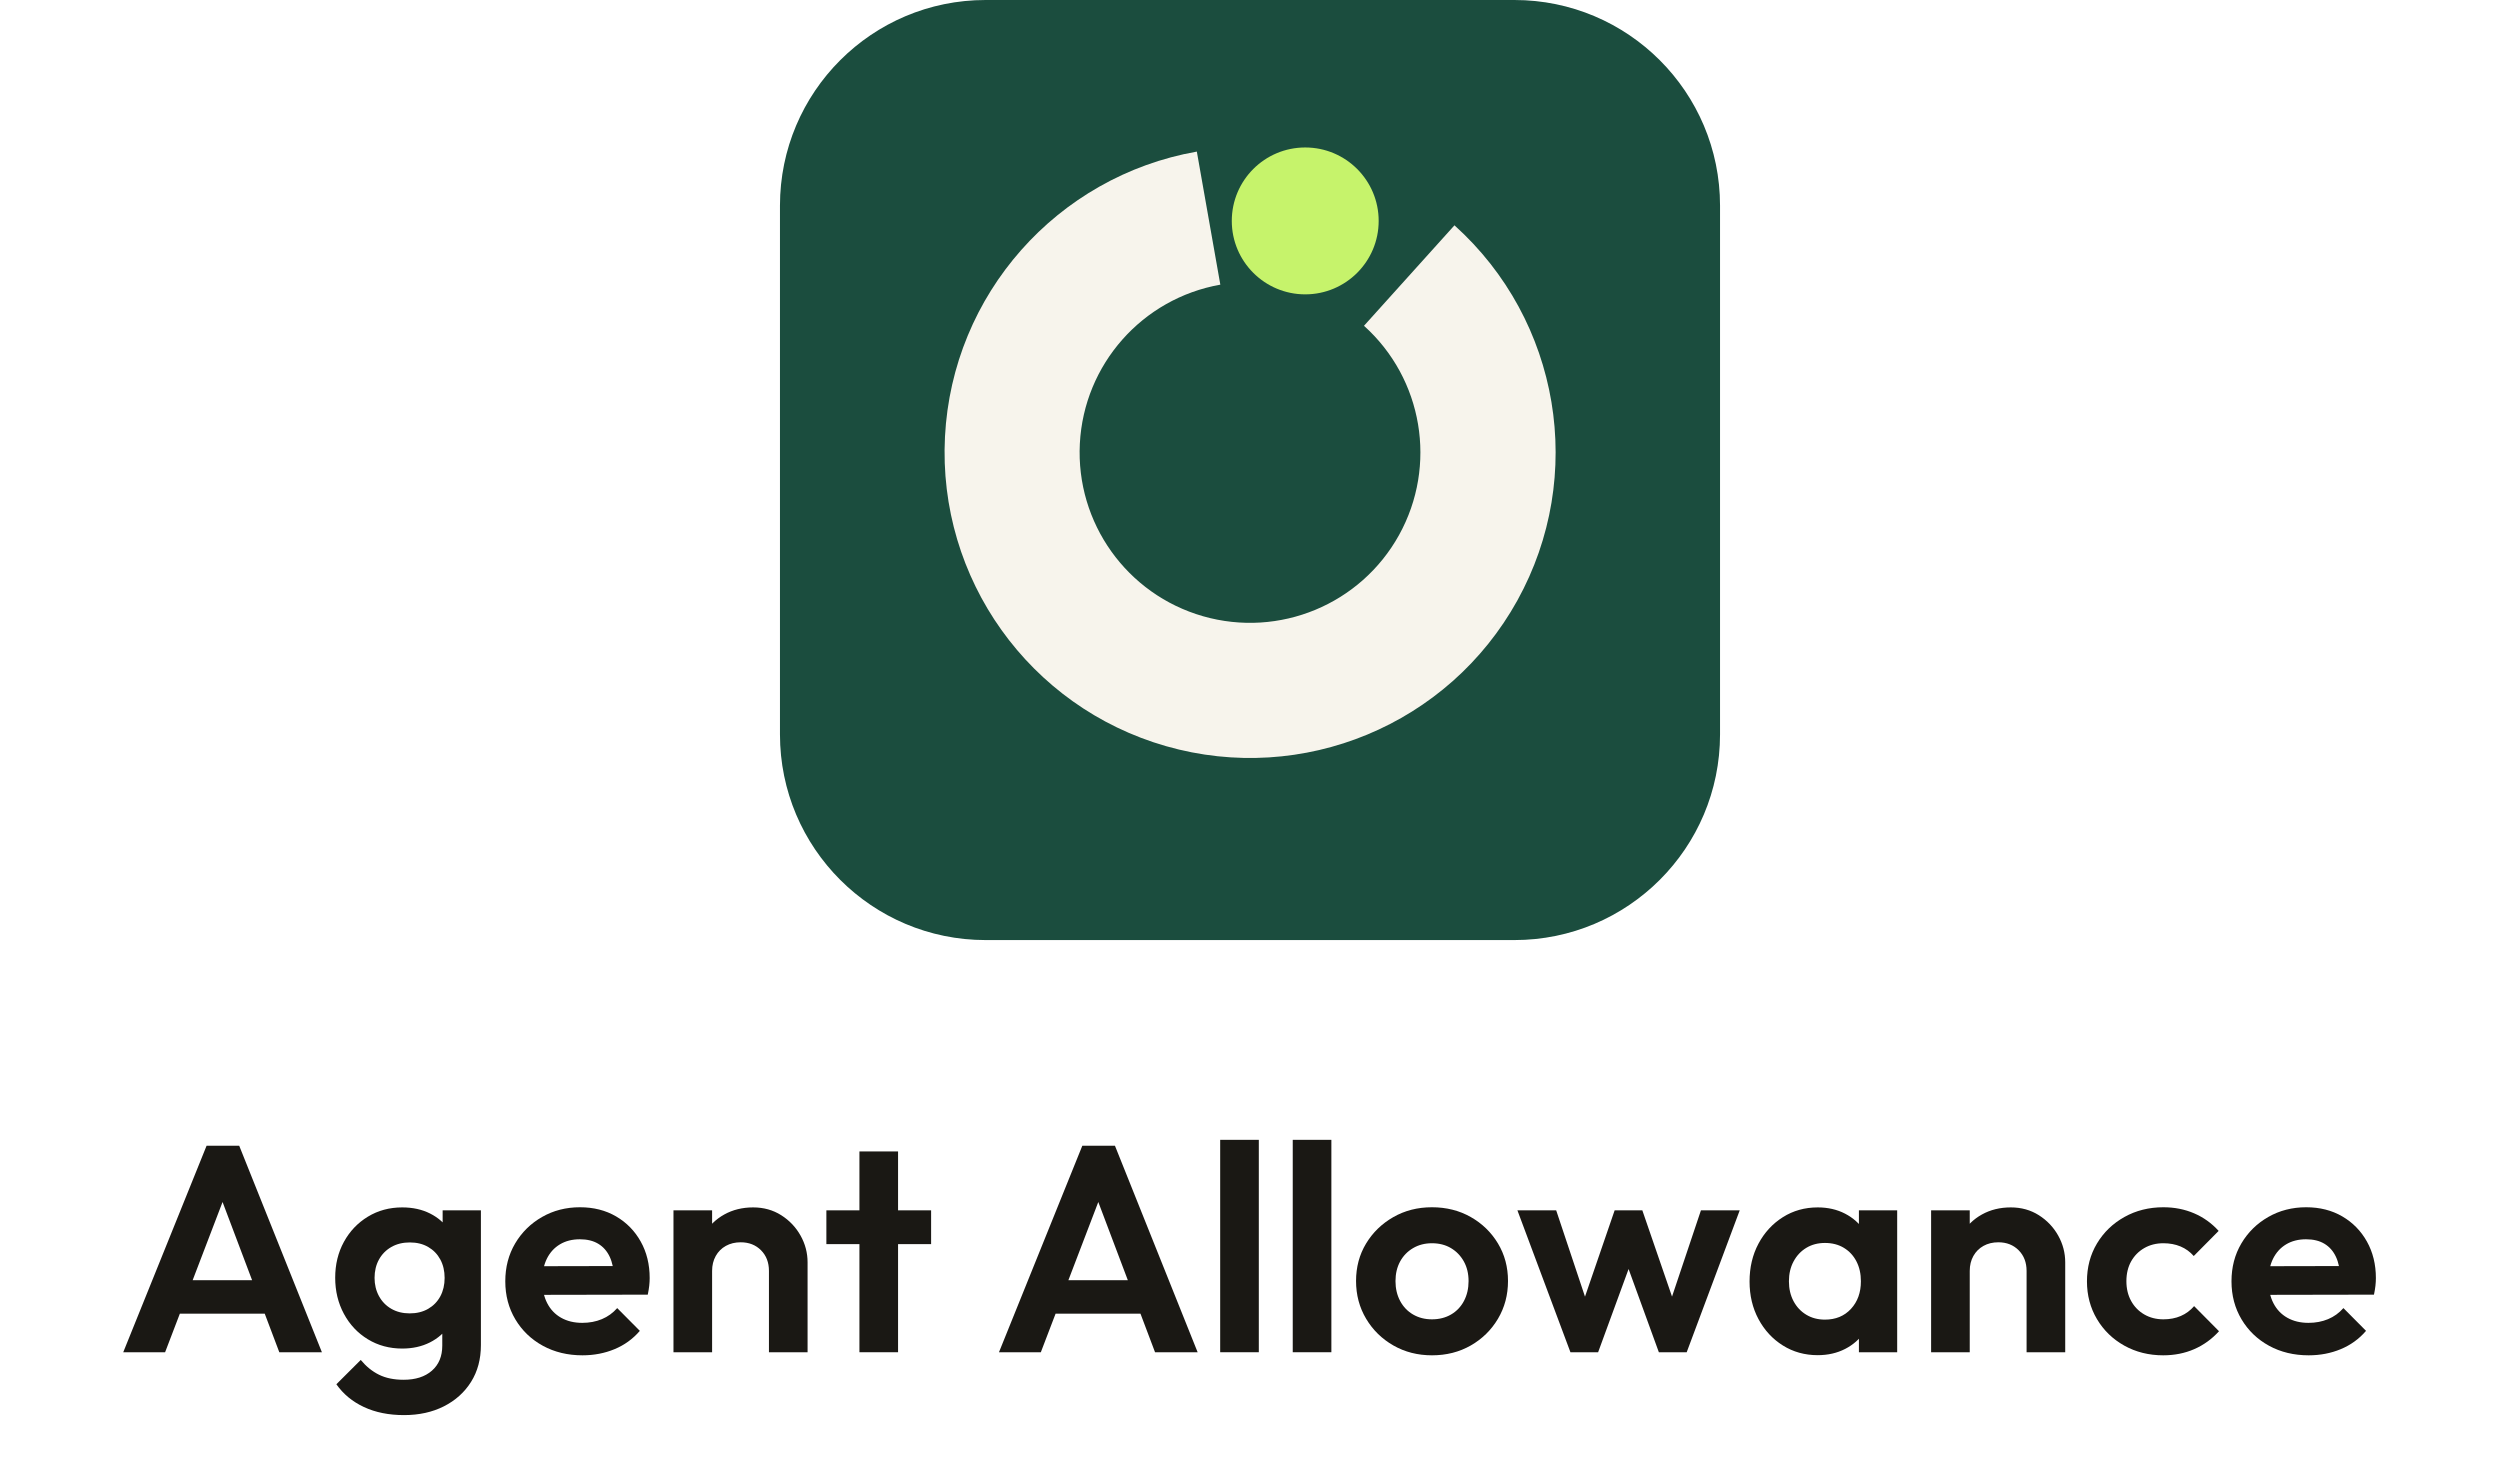
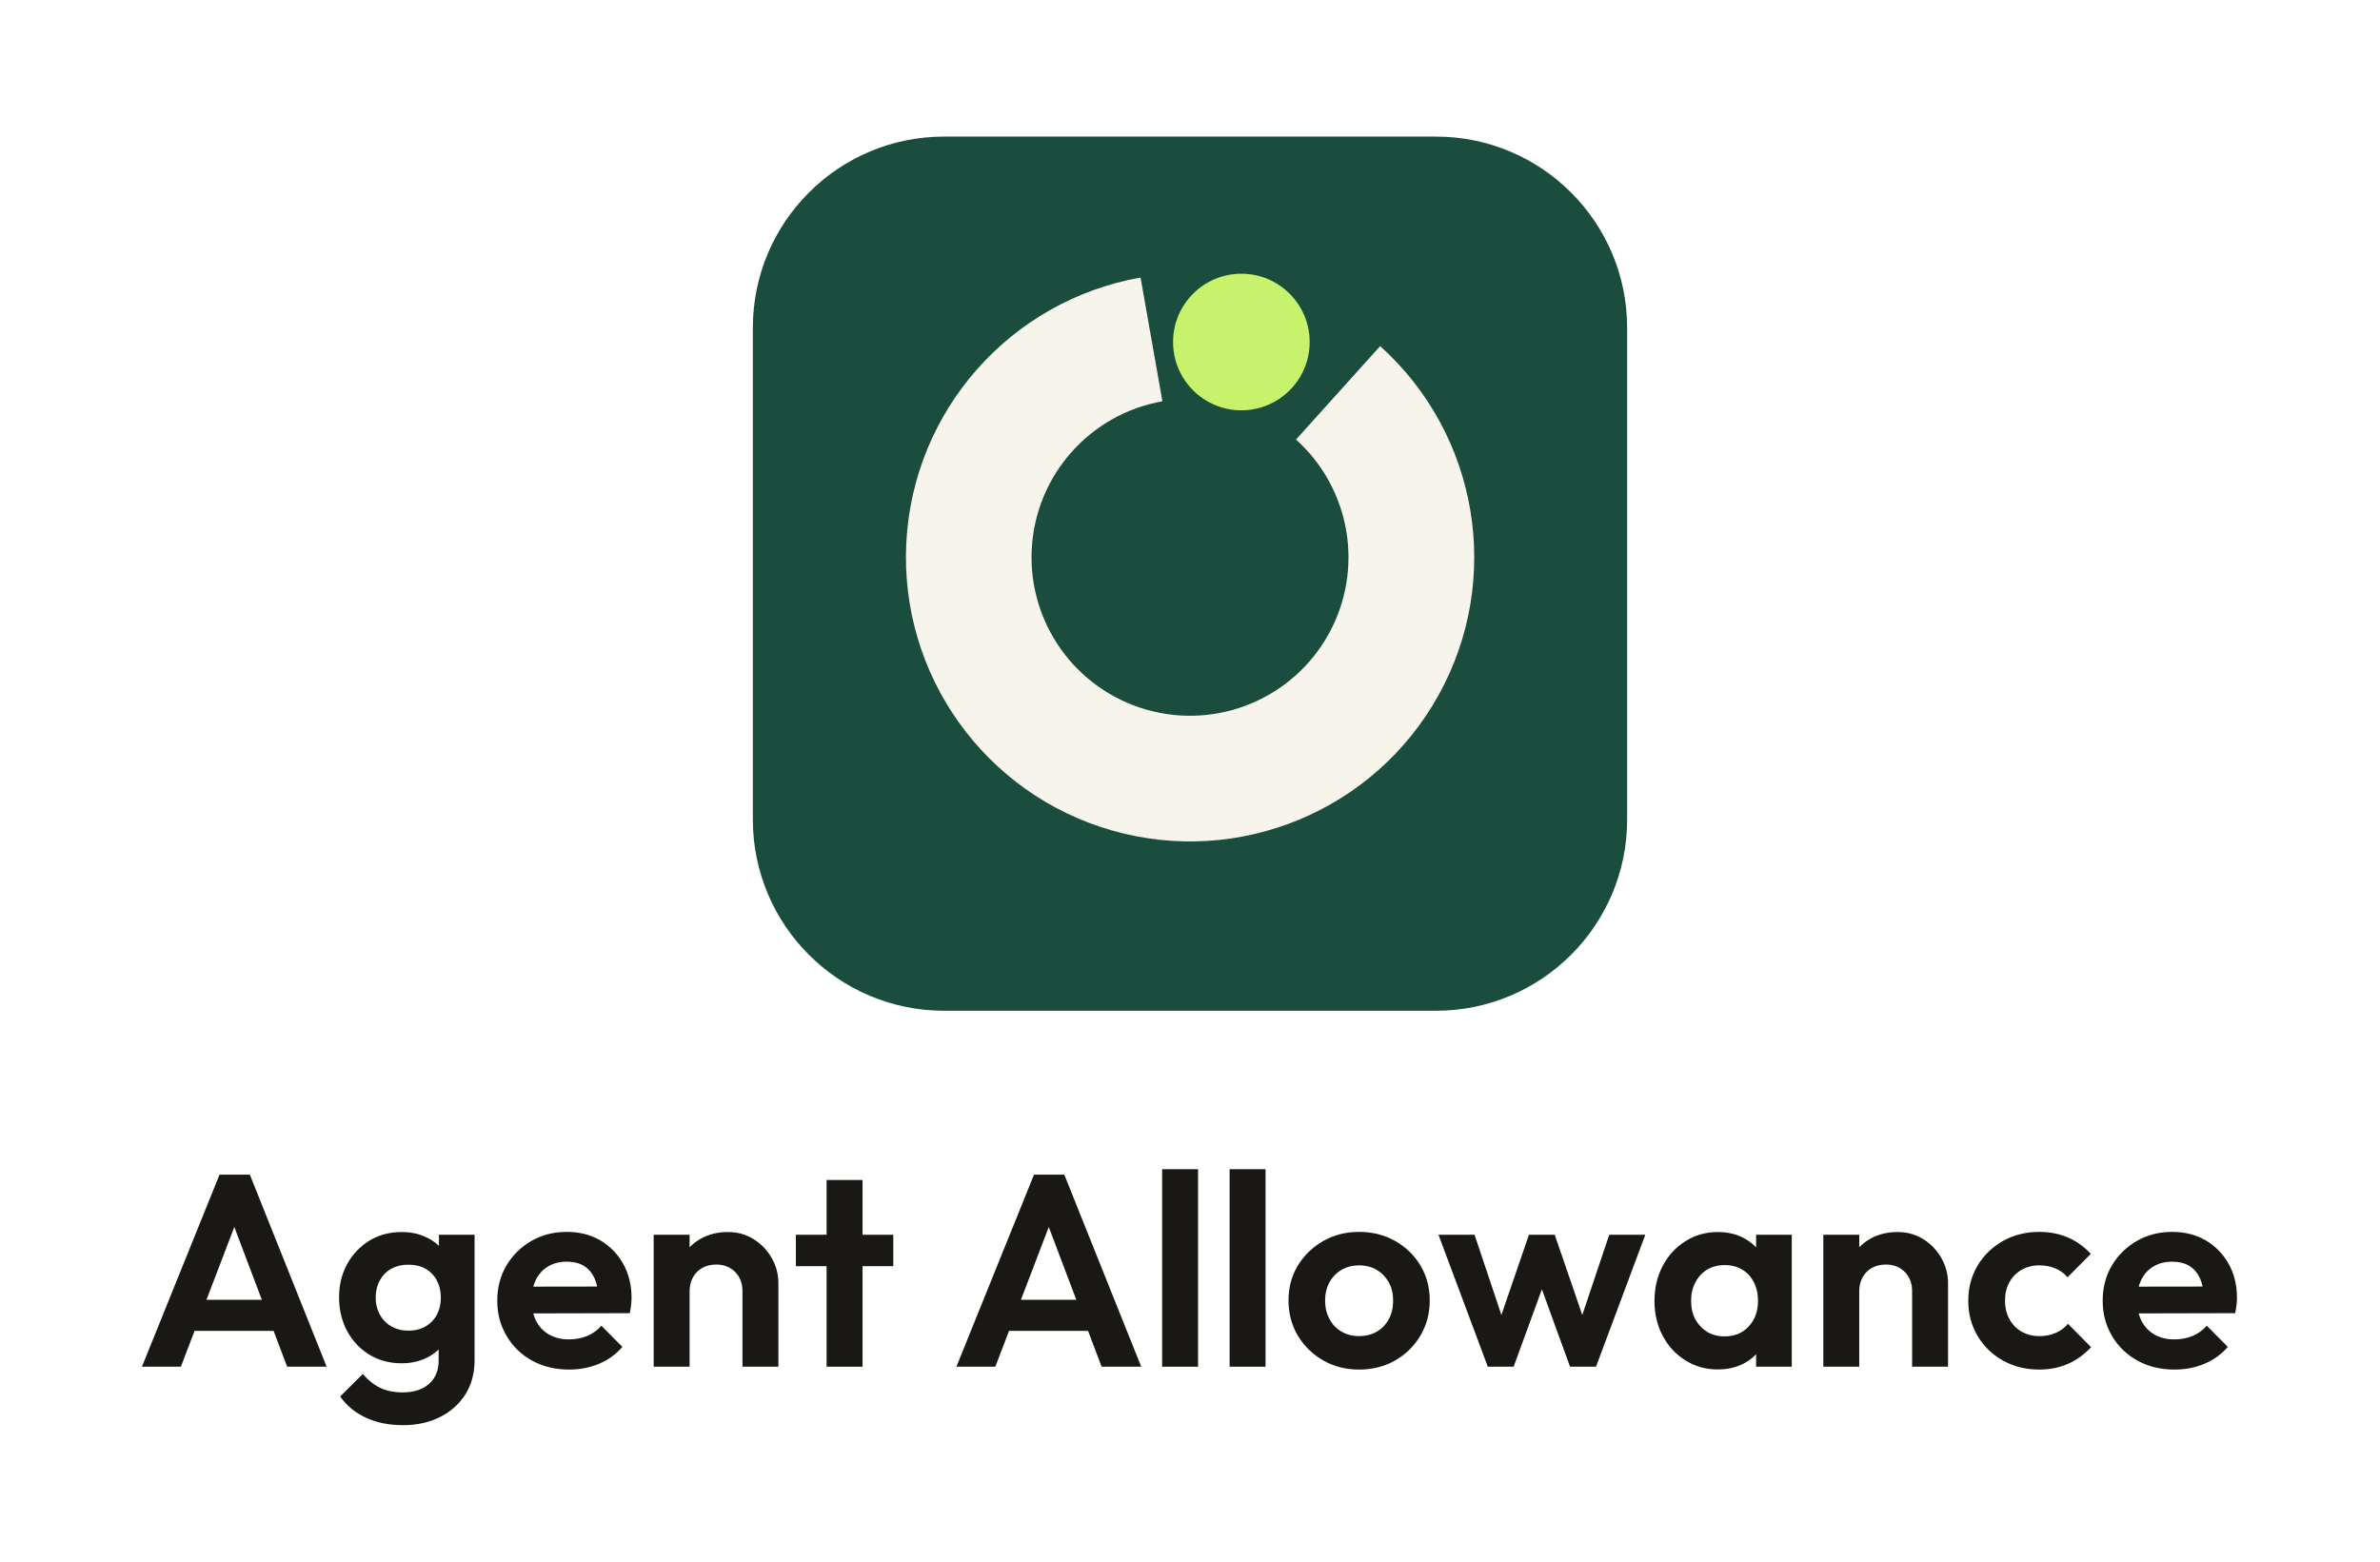
- <svg xmlns="http://www.w3.org/2000/svg" viewBox="0 0 170.2 100.1" role="img" aria-label="Agent Allowance">
-   <svg x="53.1" y="0" width="64" height="64" viewBox="0 0 32 32">
+ <svg xmlns="http://www.w3.org/2000/svg" viewBox="0 0 174.22 114.34" role="img" aria-label="Agent Allowance">
+   <g transform="translate(55.11 10.00) scale(2.00)">
    <rect width="32" height="32" rx="7" fill="#1B4D3E" />
    <path d="M 22.96 7.67 A 10.40 10.40 0 1 1 14.19 5.16 L 14.99 9.69 A 5.80 5.80 0 1 0 19.88 11.09 Z" fill="#F7F4EC" />
-     <circle cx="17.88" cy="7.52" r="2.5" fill="#C6F36B" />
-   </svg>
-   <g fill="#1A1814" transform="translate(8.00 92.06)">
-     <path d="M19.5 0 303.25 703H414.25L695.75 0H550.75L333 576.5H382.5L162 0ZM170 131.25V245.25H547.75V131.25Z" transform="translate(0.00 0) scale(0.02 -0.02)" />
-     <path d="M260.25 -214Q182.5 -214 123.75 -186.5Q65 -159 30 -109L113 -26.25Q140.5 -59.5 175.25 -76.625Q210 -93.75 259 -93.75Q319.75 -93.75 355.125 -62.875Q390.5 -32 390.5 22.5V143.5L412.75 249.5L391.75 356V483H522V24.5Q522 -47.5 488.5 -100.875Q455 -154.25 396.0 -184.125Q337 -214 260.25 -214ZM254.25 12.5Q189 12.5 137.125 44.125Q85.25 75.75 55.625 130.75Q26 185.75 26 253.5Q26 321.5 55.625 375.625Q85.25 429.75 137.125 461.375Q189 493 254.25 493Q307.75 493 349.125 472.125Q390.5 451.25 414.625 414.375Q438.75 377.5 440.5 328.5V177Q438.75 128.75 414.25 91.5Q389.75 54.25 348.375 33.375Q307 12.5 254.25 12.5ZM279.75 132.25Q315.75 132.25 342.5 147.75Q369.25 163.25 383.875 190.375Q398.5 217.5 398.5 253Q398.5 288.5 383.875 315.625Q369.25 342.75 342.625 358.25Q316 373.75 280 373.75Q244.25 373.75 217.125 358.25Q190 342.75 175.0 315.5Q160 288.25 160 253Q160 218.75 175.0 191.125Q190 163.5 217.0 147.875Q244 132.25 279.75 132.25Z" transform="translate(14.30 0) scale(0.02 -0.02)" />
-     <path d="M288.75 -10.5Q213.25 -10.5 153.875 22.0Q94.5 54.5 60.25 111.875Q26 169.25 26 241.5Q26 313.5 59.625 370.375Q93.25 427.25 151.125 460.375Q209 493.5 280.25 493.5Q349.75 493.5 403.125 462.375Q456.5 431.25 487.0 376.75Q517.5 322.25 517.5 252.5Q517.5 239.75 516.0 226.25Q514.5 212.75 511 196L104.5 195.25V292.75L450 293.5L396.5 253.25Q395 296.25 381.375 325.125Q367.75 354 342.375 369.25Q317 384.5 279.75 384.5Q240.75 384.5 212.0 367.25Q183.25 350 167.625 318.625Q152 287.25 152 243.5Q152 199.5 168.625 167.125Q185.25 134.75 216.0 117.375Q246.75 100 288 100Q324.5 100 354.75 112.625Q385 125.25 407 150.25L484 72.75Q448.5 31.5 398.0 10.5Q347.5 -10.5 288.75 -10.5Z" transform="translate(25.88 0) scale(0.02 -0.02)" />
-     <path d="M382.5 0V276.75Q382.5 320 355.5 347.125Q328.5 374.25 286.434 374.25Q257.809 374.25 235.779 362.0Q213.75 349.75 201.375 327.625Q189 305.5 189 276.75L137.75 303.25Q137.75 359.5 162.375 402.125Q187 444.75 230.422 468.875Q273.844 493 328.797 493Q382.25 493 424.125 466.5Q466 440 490.0 397.25Q514 354.5 514 306V0ZM57.5 0V483H189V0Z" transform="translate(36.70 0) scale(0.02 -0.02)" />
-     <path d="M128.5 0V683.5H260V0ZM16 368V483H372.5V368Z" transform="translate(47.94 0) scale(0.02 -0.02)" />
-     <path d="M19.5 0 303.25 703H414.25L695.75 0H550.75L333 576.5H382.5L162 0ZM170 131.25V245.25H547.75V131.25Z" transform="translate(59.62 0) scale(0.02 -0.02)" />
-     <path d="M57.5 0V723H189V0Z" transform="translate(73.92 0) scale(0.02 -0.02)" />
-     <path d="M57.5 0V723H189V0Z" transform="translate(78.86 0) scale(0.02 -0.02)" />
-     <path d="M284.5 -10.5Q211.75 -10.5 153.125 23.0Q94.5 56.5 60.25 114.0Q26 171.5 26 242.5Q26 313.5 60.125 370.0Q94.25 426.5 152.875 460.0Q211.5 493.5 284.25 493.5Q357.75 493.5 416.25 460.375Q474.75 427.25 509.0 370.375Q543.25 313.5 543.25 242.5Q543.25 171.5 509.125 114.0Q475 56.5 416.5 23.0Q358 -10.5 284.5 -10.5ZM284.25 112Q321.25 112 349.5 128.5Q377.75 145 393.375 174.625Q409 204.25 409 242.25Q409 280.25 392.875 309.125Q376.75 338 349.0 354.5Q321.25 371 284.25 371Q248.25 371 220.0 354.375Q191.75 337.75 176.0 308.875Q160.25 280 160.25 242Q160.25 204.25 176.0 174.625Q191.75 145 220.0 128.5Q248.25 112 284.25 112Z" transform="translate(83.80 0) scale(0.02 -0.02)" />
-     <path d="M186.75 0 6.25 483H138.25L255.5 131.75L216.25 130.75L337.25 483H431.5L552.75 130.75L513.25 131.75L631 483H763L582.5 0H487.75L366.25 334H403.25L281 0Z" transform="translate(95.18 0) scale(0.02 -0.02)" />
-     <path d="M259.5 -10Q193.5 -10 140.875 23.0Q88.25 56 57.875 112.75Q27.5 169.5 27.5 240.75Q27.5 312.75 57.875 369.625Q88.25 426.5 140.875 459.75Q193.5 493 259.5 493Q311.5 493 352.5 471.75Q393.5 450.5 418.375 413.25Q443.25 376 445 328.5V154.5Q443.25 107 418.75 69.75Q394.25 32.5 352.875 11.25Q311.5 -10 259.5 -10ZM284 111Q339 111 372.75 147.625Q406.5 184.25 406.5 241.5Q406.5 280 391.25 309.375Q376 338.75 348.5 355.375Q321 372 284.25 372Q248.25 372 220.75 355.375Q193.25 338.75 177.375 309.25Q161.5 279.75 161.5 241.5Q161.5 203.25 177.25 173.75Q193 144.25 220.625 127.625Q248.25 111 284 111ZM399.75 0V129.75L420.75 247.5L399.75 364.25V483H530V0Z" transform="translate(110.56 0) scale(0.02 -0.02)" />
-     <path d="M382.5 0V276.75Q382.5 320 355.5 347.125Q328.5 374.25 286.434 374.25Q257.809 374.25 235.779 362.0Q213.75 349.75 201.375 327.625Q189 305.5 189 276.75L137.75 303.25Q137.75 359.5 162.375 402.125Q187 444.75 230.422 468.875Q273.844 493 328.797 493Q382.25 493 424.125 466.5Q466 440 490.0 397.25Q514 354.5 514 306V0ZM57.5 0V483H189V0Z" transform="translate(122.32 0) scale(0.02 -0.02)" />
-     <path d="M285.5 -10.5Q212.25 -10.5 153.125 22.5Q94 55.5 60.0 112.875Q26 170.25 26 241.25Q26 313.25 60.125 370.25Q94.25 427.25 153.5 460.375Q212.75 493.5 286.25 493.5Q342.75 493.5 390.75 472.875Q438.75 452.25 474.25 413L389.5 327.5Q370.5 349.25 344.375 360.125Q318.25 371 286.25 371Q249.5 371 221.0 354.5Q192.5 338 176.375 309.25Q160.25 280.5 160.25 241.75Q160.25 203.75 176.375 174.5Q192.5 145.25 221.125 128.625Q249.75 112 286.25 112Q319 112 345.375 123.375Q371.75 134.75 390.75 157L475.5 71.5Q439.25 31.5 391.125 10.5Q343 -10.5 285.5 -10.5Z" transform="translate(133.56 0) scale(0.02 -0.02)" />
-     <path d="M288.75 -10.5Q213.25 -10.5 153.875 22.0Q94.5 54.5 60.25 111.875Q26 169.25 26 241.5Q26 313.5 59.625 370.375Q93.25 427.25 151.125 460.375Q209 493.5 280.25 493.5Q349.75 493.5 403.125 462.375Q456.5 431.25 487.0 376.75Q517.5 322.25 517.5 252.5Q517.5 239.75 516.0 226.25Q514.5 212.75 511 196L104.5 195.25V292.75L450 293.5L396.5 253.25Q395 296.25 381.375 325.125Q367.75 354 342.375 369.25Q317 384.5 279.75 384.5Q240.75 384.5 212.0 367.25Q183.25 350 167.625 318.625Q152 287.25 152 243.5Q152 199.5 168.625 167.125Q185.25 134.75 216.0 117.375Q246.75 100 288 100Q324.5 100 354.75 112.625Q385 125.25 407 150.25L484 72.75Q448.5 31.5 398.0 10.5Q347.5 -10.5 288.75 -10.5Z" transform="translate(143.40 0) scale(0.02 -0.02)" />
+     <circle cx="17.88" cy="7.52" r="2.50" fill="#C6F36B" />
  </g>
+   <path d="M 10.39 100.06 L 16.07 86.00 L 18.29 86.00 L 23.91 100.06 L 21.02 100.06 L 16.66 88.53 L 17.65 88.53 L 13.24 100.06 Z M 13.40 97.44 L 13.40 95.16 L 20.95 95.16 L 20.95 97.44 Z" fill="#1A1814" />
+   <path d="M 29.51 104.34 Q 27.95 104.34 26.78 103.79 Q 25.60 103.24 24.90 102.24 L 26.56 100.59 Q 27.11 101.25 27.80 101.59 Q 28.50 101.94 29.48 101.94 Q 30.70 101.94 31.40 101.32 Q 32.11 100.70 32.11 99.61 L 32.11 97.19 L 32.55 95.07 L 32.13 92.94 L 32.13 90.40 L 34.74 90.40 L 34.74 99.57 Q 34.74 101.01 34.07 102.08 Q 33.40 103.14 32.22 103.74 Q 31.04 104.34 29.51 104.34 Z M 29.39 99.81 Q 28.08 99.81 27.04 99.18 Q 26.01 98.55 25.41 97.45 Q 24.82 96.34 24.82 94.99 Q 24.82 93.63 25.41 92.55 Q 26.01 91.47 27.04 90.83 Q 28.08 90.20 29.39 90.20 Q 30.46 90.20 31.28 90.62 Q 32.11 91.03 32.59 91.77 Q 33.08 92.51 33.11 93.49 L 33.11 96.52 Q 33.08 97.48 32.59 98.23 Q 32.09 98.98 31.27 99.39 Q 30.44 99.81 29.39 99.81 Z M 29.89 97.42 Q 30.62 97.42 31.15 97.11 Q 31.69 96.80 31.98 96.25 Q 32.27 95.71 32.27 95.00 Q 32.27 94.29 31.98 93.75 Q 31.69 93.20 31.15 92.89 Q 30.62 92.59 29.90 92.59 Q 29.19 92.59 28.64 92.89 Q 28.10 93.20 27.80 93.75 Q 27.50 94.30 27.50 95.00 Q 27.50 95.69 27.80 96.24 Q 28.10 96.79 28.64 97.10 Q 29.18 97.42 29.89 97.42 Z" fill="#1A1814" />
+   <path d="M 41.66 100.27 Q 40.15 100.27 38.96 99.62 Q 37.77 98.97 37.09 97.82 Q 36.40 96.67 36.40 95.23 Q 36.40 93.79 37.07 92.65 Q 37.75 91.52 38.90 90.85 Q 40.06 90.19 41.48 90.19 Q 42.88 90.19 43.94 90.81 Q 45.01 91.44 45.62 92.53 Q 46.23 93.62 46.23 95.01 Q 46.23 95.27 46.20 95.53 Q 46.17 95.81 46.10 96.14 L 37.97 96.16 L 37.97 94.20 L 44.88 94.19 L 43.81 95.00 Q 43.78 94.14 43.51 93.56 Q 43.23 92.98 42.73 92.67 Q 42.22 92.37 41.48 92.37 Q 40.70 92.37 40.12 92.72 Q 39.55 93.06 39.23 93.69 Q 38.92 94.31 38.92 95.19 Q 38.92 96.07 39.25 96.72 Q 39.59 97.37 40.20 97.71 Q 40.82 98.06 41.64 98.06 Q 42.37 98.06 42.98 97.81 Q 43.58 97.56 44.02 97.06 L 45.56 98.61 Q 44.85 99.43 43.84 99.85 Q 42.83 100.27 41.66 100.27 Z" fill="#1A1814" />
+   <path d="M 54.35 100.06 L 54.35 94.53 Q 54.35 93.66 53.81 93.12 Q 53.27 92.58 52.43 92.58 Q 51.86 92.58 51.42 92.82 Q 50.98 93.06 50.73 93.51 Q 50.48 93.95 50.48 94.53 L 49.46 94.00 Q 49.46 92.87 49.95 92.02 Q 50.44 91.17 51.31 90.68 Q 52.18 90.20 53.28 90.20 Q 54.35 90.20 55.18 90.73 Q 56.02 91.26 56.50 92.12 Q 56.98 92.97 56.98 93.94 L 56.98 100.06 Z M 47.85 100.06 L 47.85 90.40 L 50.48 90.40 L 50.48 100.06 Z" fill="#1A1814" />
+   <path d="M 60.51 100.06 L 60.51 86.39 L 63.14 86.39 L 63.14 100.06 Z M 58.26 92.70 L 58.26 90.40 L 65.39 90.40 L 65.39 92.70 Z" fill="#1A1814" />
+   <path d="M 70.01 100.06 L 75.69 86.00 L 77.91 86.00 L 83.54 100.06 L 80.64 100.06 L 76.28 88.53 L 77.27 88.53 L 72.86 100.06 Z M 73.02 97.44 L 73.02 95.16 L 80.58 95.16 L 80.58 97.44 Z" fill="#1A1814" />
+   <path d="M 85.07 100.06 L 85.07 85.60 L 87.70 85.60 L 87.70 100.06 Z" fill="#1A1814" />
+   <path d="M 90.01 100.06 L 90.01 85.60 L 92.64 85.60 L 92.64 100.06 Z" fill="#1A1814" />
+   <path d="M 99.49 100.27 Q 98.03 100.27 96.86 99.60 Q 95.69 98.93 95.00 97.78 Q 94.32 96.63 94.32 95.21 Q 94.32 93.79 95.00 92.66 Q 95.69 91.53 96.86 90.86 Q 98.03 90.19 99.48 90.19 Q 100.95 90.19 102.12 90.85 Q 103.30 91.52 103.98 92.65 Q 104.66 93.79 104.66 95.21 Q 104.66 96.63 103.98 97.78 Q 103.30 98.93 102.13 99.60 Q 100.96 100.27 99.49 100.27 Z M 99.48 97.82 Q 100.22 97.82 100.79 97.49 Q 101.35 97.16 101.67 96.57 Q 101.98 95.98 101.98 95.22 Q 101.98 94.45 101.66 93.88 Q 101.33 93.30 100.78 92.97 Q 100.22 92.64 99.48 92.64 Q 98.77 92.64 98.20 92.97 Q 97.63 93.31 97.32 93.88 Q 97.00 94.46 97.00 95.22 Q 97.00 95.98 97.32 96.57 Q 97.63 97.16 98.20 97.49 Q 98.77 97.82 99.48 97.82 Z" fill="#1A1814" />
+   <path d="M 108.91 100.06 L 105.30 90.40 L 107.94 90.40 L 110.29 97.42 L 109.50 97.45 L 111.92 90.40 L 113.81 90.40 L 116.23 97.45 L 115.44 97.42 L 117.80 90.40 L 120.44 90.40 L 116.83 100.06 L 114.93 100.06 L 112.50 93.38 L 113.24 93.38 L 110.80 100.06 Z" fill="#1A1814" />
+   <path d="M 125.75 100.26 Q 124.43 100.26 123.38 99.60 Q 122.32 98.94 121.72 97.81 Q 121.11 96.67 121.11 95.25 Q 121.11 93.81 121.72 92.67 Q 122.32 91.53 123.38 90.87 Q 124.43 90.20 125.75 90.20 Q 126.79 90.20 127.61 90.62 Q 128.43 91.05 128.93 91.80 Q 129.42 92.54 129.46 93.49 L 129.46 96.97 Q 129.42 97.92 128.94 98.67 Q 128.44 99.41 127.62 99.84 Q 126.79 100.26 125.75 100.26 Z M 126.24 97.84 Q 127.34 97.84 128.01 97.11 Q 128.69 96.38 128.69 95.23 Q 128.69 94.46 128.38 93.87 Q 128.08 93.28 127.53 92.95 Q 126.98 92.62 126.24 92.62 Q 125.52 92.62 124.97 92.95 Q 124.42 93.28 124.11 93.88 Q 123.79 94.47 123.79 95.23 Q 123.79 96.00 124.10 96.59 Q 124.42 97.17 124.97 97.51 Q 125.52 97.84 126.24 97.84 Z M 128.55 100.06 L 128.55 97.47 L 128.97 95.11 L 128.55 92.78 L 128.55 90.40 L 131.16 90.40 L 131.16 100.06 Z" fill="#1A1814" />
+   <path d="M 139.97 100.06 L 139.97 94.53 Q 139.97 93.66 139.43 93.12 Q 138.89 92.58 138.05 92.58 Q 137.48 92.58 137.04 92.82 Q 136.59 93.06 136.35 93.51 Q 136.10 93.95 136.10 94.53 L 135.07 94.00 Q 135.07 92.87 135.57 92.02 Q 136.06 91.17 136.93 90.68 Q 137.80 90.20 138.90 90.20 Q 139.97 90.20 140.80 90.73 Q 141.64 91.26 142.12 92.12 Q 142.60 92.97 142.60 93.94 L 142.60 100.06 Z M 133.47 100.06 L 133.47 90.40 L 136.10 90.40 L 136.10 100.06 Z" fill="#1A1814" />
+   <path d="M 149.27 100.27 Q 147.81 100.27 146.62 99.61 Q 145.44 98.95 144.76 97.80 Q 144.08 96.66 144.08 95.23 Q 144.08 93.80 144.76 92.66 Q 145.44 91.52 146.63 90.85 Q 147.81 90.19 149.28 90.19 Q 150.41 90.19 151.38 90.60 Q 152.34 91.02 153.05 91.80 L 151.35 93.51 Q 150.97 93.08 150.45 92.86 Q 149.93 92.64 149.28 92.64 Q 148.55 92.64 147.98 92.97 Q 147.41 93.30 147.09 93.88 Q 146.77 94.45 146.77 95.23 Q 146.77 95.98 147.09 96.57 Q 147.41 97.16 147.98 97.49 Q 148.56 97.82 149.28 97.82 Q 149.94 97.82 150.47 97.59 Q 151.00 97.37 151.38 96.92 L 153.07 98.63 Q 152.34 99.43 151.38 99.85 Q 150.42 100.27 149.27 100.27 Z" fill="#1A1814" />
+   <path d="M 159.18 100.27 Q 157.66 100.27 156.48 99.62 Q 155.29 98.97 154.61 97.82 Q 153.92 96.67 153.92 95.23 Q 153.92 93.79 154.59 92.65 Q 155.27 91.52 156.42 90.85 Q 157.58 90.19 159.00 90.19 Q 160.40 90.19 161.46 90.81 Q 162.53 91.44 163.14 92.53 Q 163.75 93.62 163.75 95.01 Q 163.75 95.27 163.72 95.53 Q 163.69 95.81 163.62 96.14 L 155.49 96.16 L 155.49 94.20 L 162.40 94.19 L 161.33 95.00 Q 161.30 94.14 161.03 93.56 Q 160.75 92.98 160.25 92.67 Q 159.74 92.37 159.00 92.37 Q 158.22 92.37 157.64 92.72 Q 157.06 93.06 156.75 93.69 Q 156.44 94.31 156.44 95.19 Q 156.44 96.07 156.77 96.72 Q 157.11 97.37 157.72 97.71 Q 158.34 98.06 159.16 98.06 Q 159.89 98.06 160.50 97.81 Q 161.10 97.56 161.54 97.06 L 163.08 98.61 Q 162.37 99.43 161.36 99.85 Q 160.35 100.27 159.18 100.27 Z" fill="#1A1814" />
</svg>
